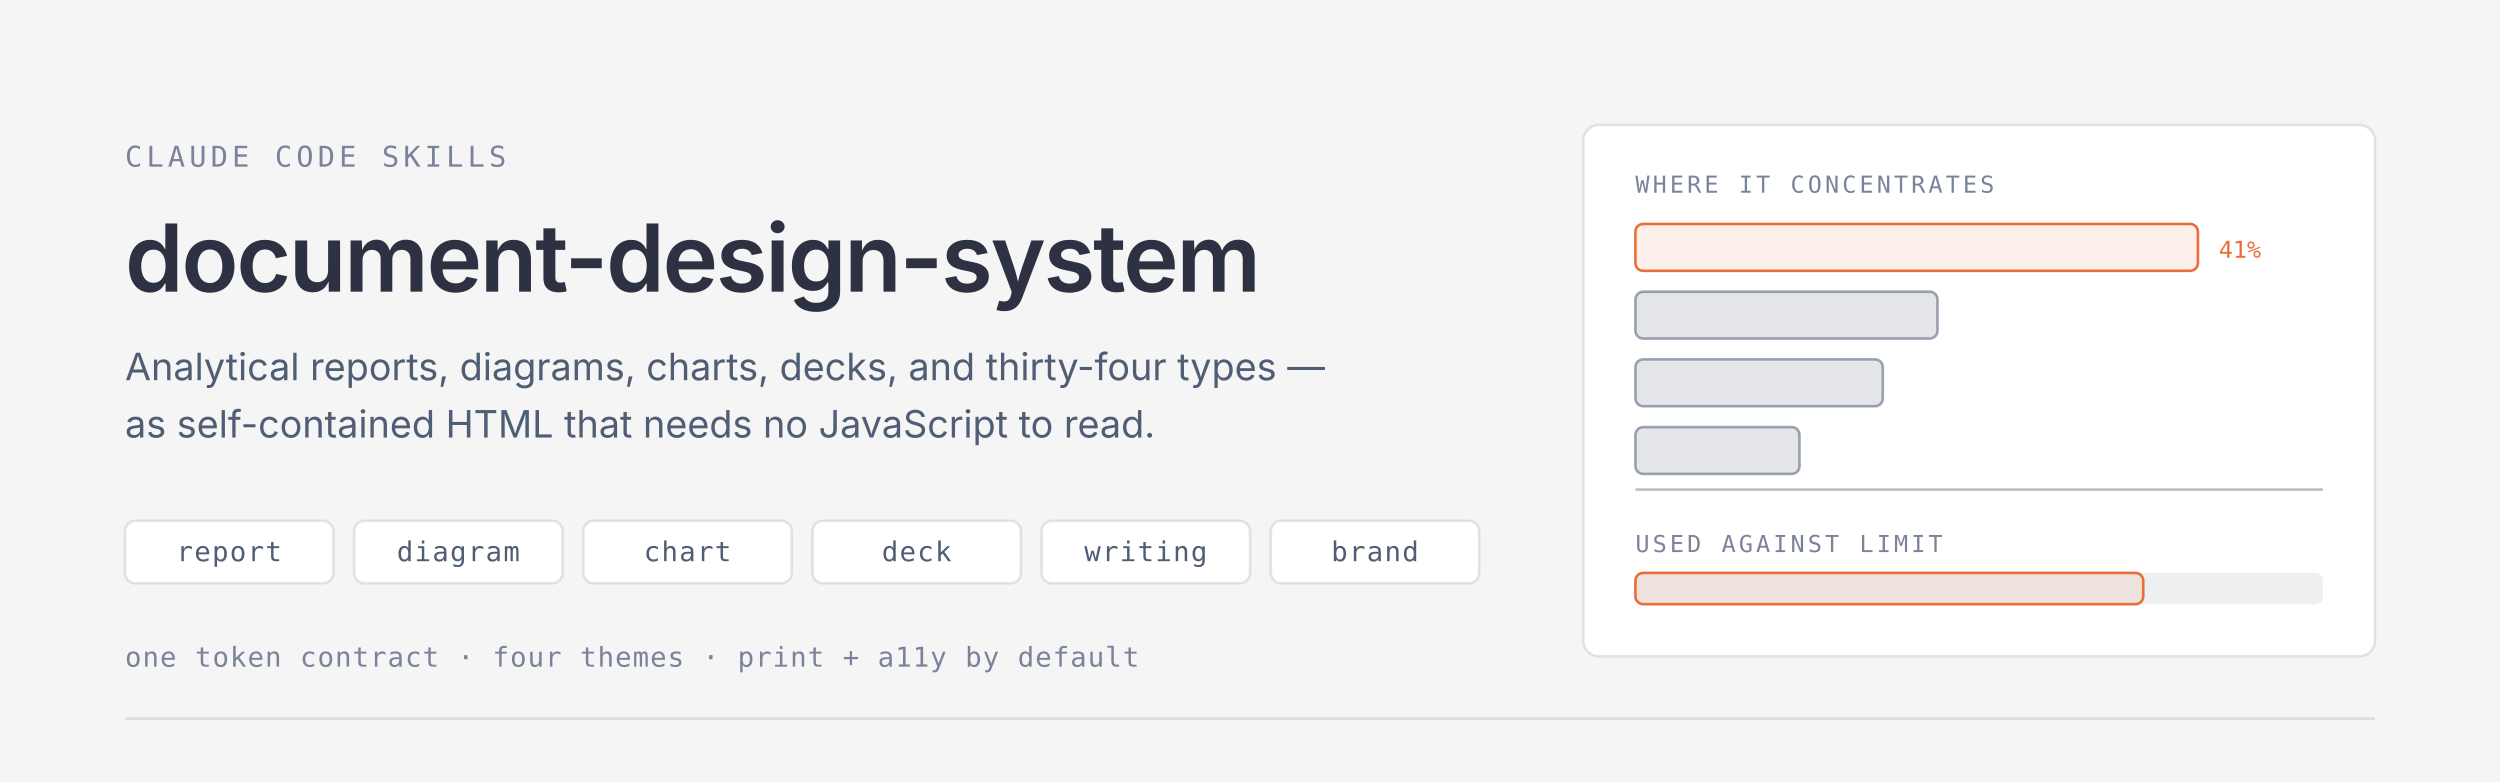
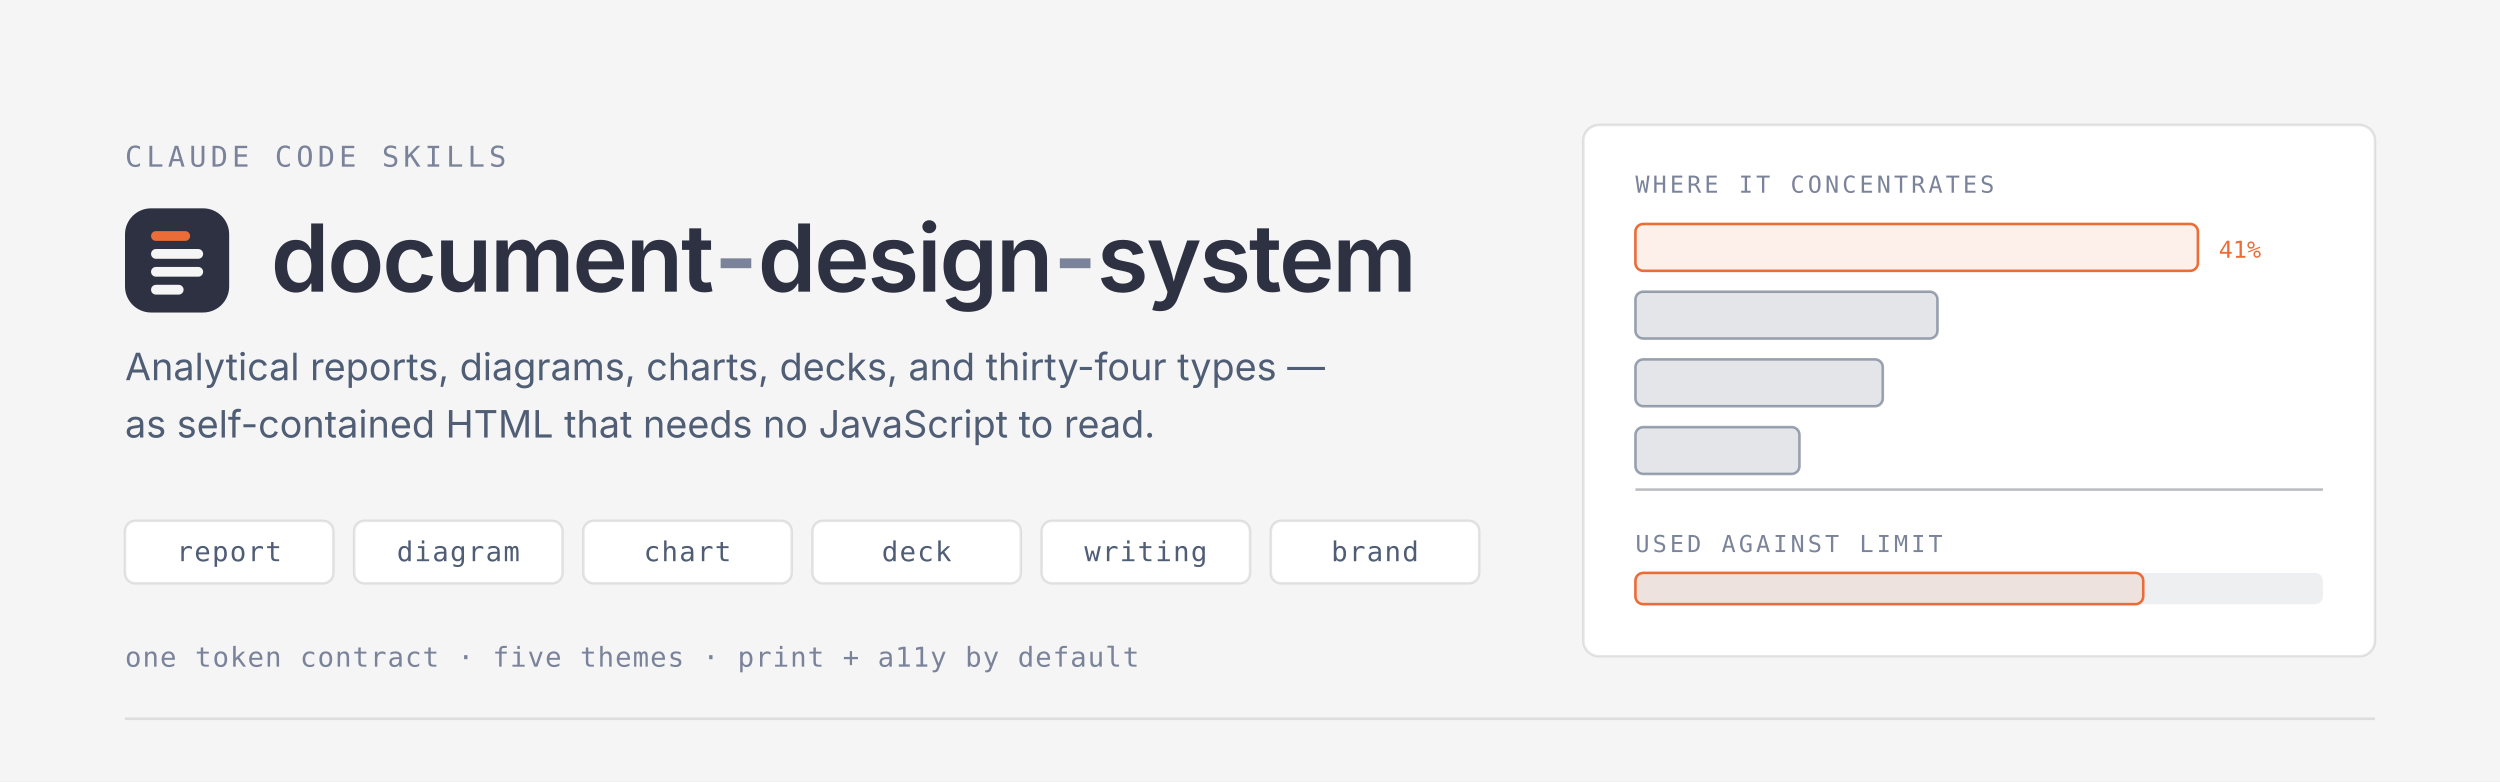
<svg xmlns="http://www.w3.org/2000/svg" viewBox="0 0 960 300" width="960" height="300" role="img" aria-labelledby="banner-title banner-desc">
  <style>
    .bg      { fill: #f5f5f5; }
    .surface { fill: #ffffff; }
    .muted-s { fill: #eeeeef; }
    .ink     { fill: #2d3142; }
    .muted   { fill: #4f5d75; }
    .soft    { fill: #7a8399; }
    .rule    { stroke: #2d3142; stroke-opacity: 0.12; }
    .rule-st { stroke: #2d3142; stroke-opacity: 0.32; }
    .accent  { fill: #eb6c36; }
    .accent-s{ stroke: #eb6c36; }
    .accent-t{ fill: #eb6c36; fill-opacity: 0.10; }
    .track   { fill: #4f5d75; fill-opacity: 0.10; }
    .bar     { fill: #4f5d75; fill-opacity: 0.16; stroke: #4f5d75; stroke-opacity: 0.55; }

    .display { font-family: 'Manrope', 'Inter', system-ui, -apple-system, 'Segoe UI', sans-serif; }
    .sans    { font-family: 'Inter', system-ui, -apple-system, 'Segoe UI', sans-serif; }
    .mono    { font-family: ui-monospace, SFMono-Regular, 'SF Mono', Menlo, monospace; }

    @media (prefers-color-scheme: dark) {
      .bg      { fill: #22252f; }
      .surface { fill: #2d3142; }
      .muted-s { fill: #363a4d; }
      .ink     { fill: #f5f5f5; }
      .muted   { fill: #c9cbd2; }
      .soft    { fill: #8e98ac; }
      .rule    { stroke: #f5f5f5; stroke-opacity: 0.14; }
      .rule-st { stroke: #f5f5f5; stroke-opacity: 0.30; }
      .accent  { fill: #f0875a; }
      .accent-s{ stroke: #f0875a; }
      .accent-t{ fill: #f0875a; fill-opacity: 0.14; }
      .track   { fill: #c9cbd2; fill-opacity: 0.12; }
      .bar     { fill: #c9cbd2; fill-opacity: 0.14; stroke: #c9cbd2; stroke-opacity: 0.45; }
    }
  </style>
  <rect class="bg" width="960" height="300" />
  <text class="mono soft" x="48" y="64" font-size="11" letter-spacing="1.6">CLAUDE CODE SKILLS</text>
-   <text class="display ink" x="48" y="112" font-size="36" font-weight="600" letter-spacing="-0.8">document-design-system</text>
+   <g transform="translate(48 80) scale(1.25)">
+     <rect class="ink" x="0" y="0" width="32" height="32" rx="8" />
+     <rect class="accent" x="8" y="7" width="12" height="3" rx="1.5" />
+     <rect class="bg" x="8" y="12.5" width="16" height="3" rx="1.5" />
+     <rect class="bg" x="8" y="18" width="16" height="3" rx="1.5" />
+     <rect class="bg" x="8" y="23.5" width="10" height="3" rx="1.5" />
+   </g>
+   <text class="display ink" x="104" y="112" font-size="36" font-weight="600" letter-spacing="-0.8">document<tspan class="soft">-</tspan>design<tspan class="soft">-</tspan>system</text>
  <text class="sans muted" x="48" y="146" font-size="14.5">Analytical reports, diagrams, charts, decks, and thirty-four types —</text>
  <text class="sans muted" x="48" y="168" font-size="14.5">as self-contained HTML that needs no JavaScript to read.</text>
  <g class="mono" font-size="10.5" letter-spacing="0.5">
    <rect x="48" y="200" width="80" height="24" rx="4" class="surface" />
    <rect x="48" y="200" width="80" height="24" rx="4" fill="none" class="rule" stroke-width="1" />
    <text x="88" y="215.5" class="muted" text-anchor="middle">report</text>
    <rect x="136" y="200" width="80" height="24" rx="4" class="surface" />
    <rect x="136" y="200" width="80" height="24" rx="4" fill="none" class="rule" stroke-width="1" />
    <text x="176" y="215.5" class="muted" text-anchor="middle">diagram</text>
    <rect x="224" y="200" width="80" height="24" rx="4" class="surface" />
    <rect x="224" y="200" width="80" height="24" rx="4" fill="none" class="rule" stroke-width="1" />
    <text x="264" y="215.5" class="muted" text-anchor="middle">chart</text>
    <rect x="312" y="200" width="80" height="24" rx="4" class="surface" />
    <rect x="312" y="200" width="80" height="24" rx="4" fill="none" class="rule" stroke-width="1" />
    <text x="352" y="215.5" class="muted" text-anchor="middle">deck</text>
    <rect x="400" y="200" width="80" height="24" rx="4" class="surface" />
    <rect x="400" y="200" width="80" height="24" rx="4" fill="none" class="rule" stroke-width="1" />
    <text x="440" y="215.5" class="muted" text-anchor="middle">writing</text>
    <rect x="488" y="200" width="80" height="24" rx="4" class="surface" />
    <rect x="488" y="200" width="80" height="24" rx="4" fill="none" class="rule" stroke-width="1" />
    <text x="528" y="215.5" class="muted" text-anchor="middle">brand</text>
  </g>
-   <text class="mono soft" x="48" y="256" font-size="10.5" letter-spacing="0.4">one token contract  ·  four themes  ·  print + a11y by default</text>
+   <text class="mono soft" x="48" y="256" font-size="10.5" letter-spacing="0.4">one token contract  ·  five themes  ·  print + a11y by default</text>
  <g>
    <rect x="608" y="48" width="304" height="204" rx="6" class="surface" />
    <rect x="608" y="48" width="304" height="204" rx="6" fill="none" class="rule" stroke-width="1" />
    <text class="mono soft" x="628" y="74" font-size="9" letter-spacing="1.2">WHERE IT CONCENTRATES</text>
    <rect x="628" y="86" width="216" height="18" rx="3" class="accent-t" />
    <rect x="628" y="86" width="216" height="18" rx="3" fill="none" class="accent-s" stroke-width="1" />
    <text class="mono accent" x="852" y="99" font-size="9">41%</text>
    <rect x="628" y="112" width="116" height="18" rx="3" class="bar" stroke-width="1" />
    <rect x="628" y="138" width="95" height="18" rx="3" class="bar" stroke-width="1" />
    <rect x="628" y="164" width="63" height="18" rx="3" class="bar" stroke-width="1" />
    <path d="M628 188 H 892" class="rule-st" stroke-width="1" fill="none" />
    <text class="mono soft" x="628" y="212" font-size="9" letter-spacing="1.2">USED AGAINST LIMIT</text>
    <rect x="628" y="220" width="264" height="12" rx="3" class="track" />
    <rect x="628" y="220" width="195" height="12" rx="3" class="accent-t" />
    <rect x="628" y="220" width="195" height="12" rx="3" fill="none" class="accent-s" stroke-width="1" />
  </g>
  <path d="M48 276 H 912" class="rule" stroke-width="1" fill="none" />
</svg>
